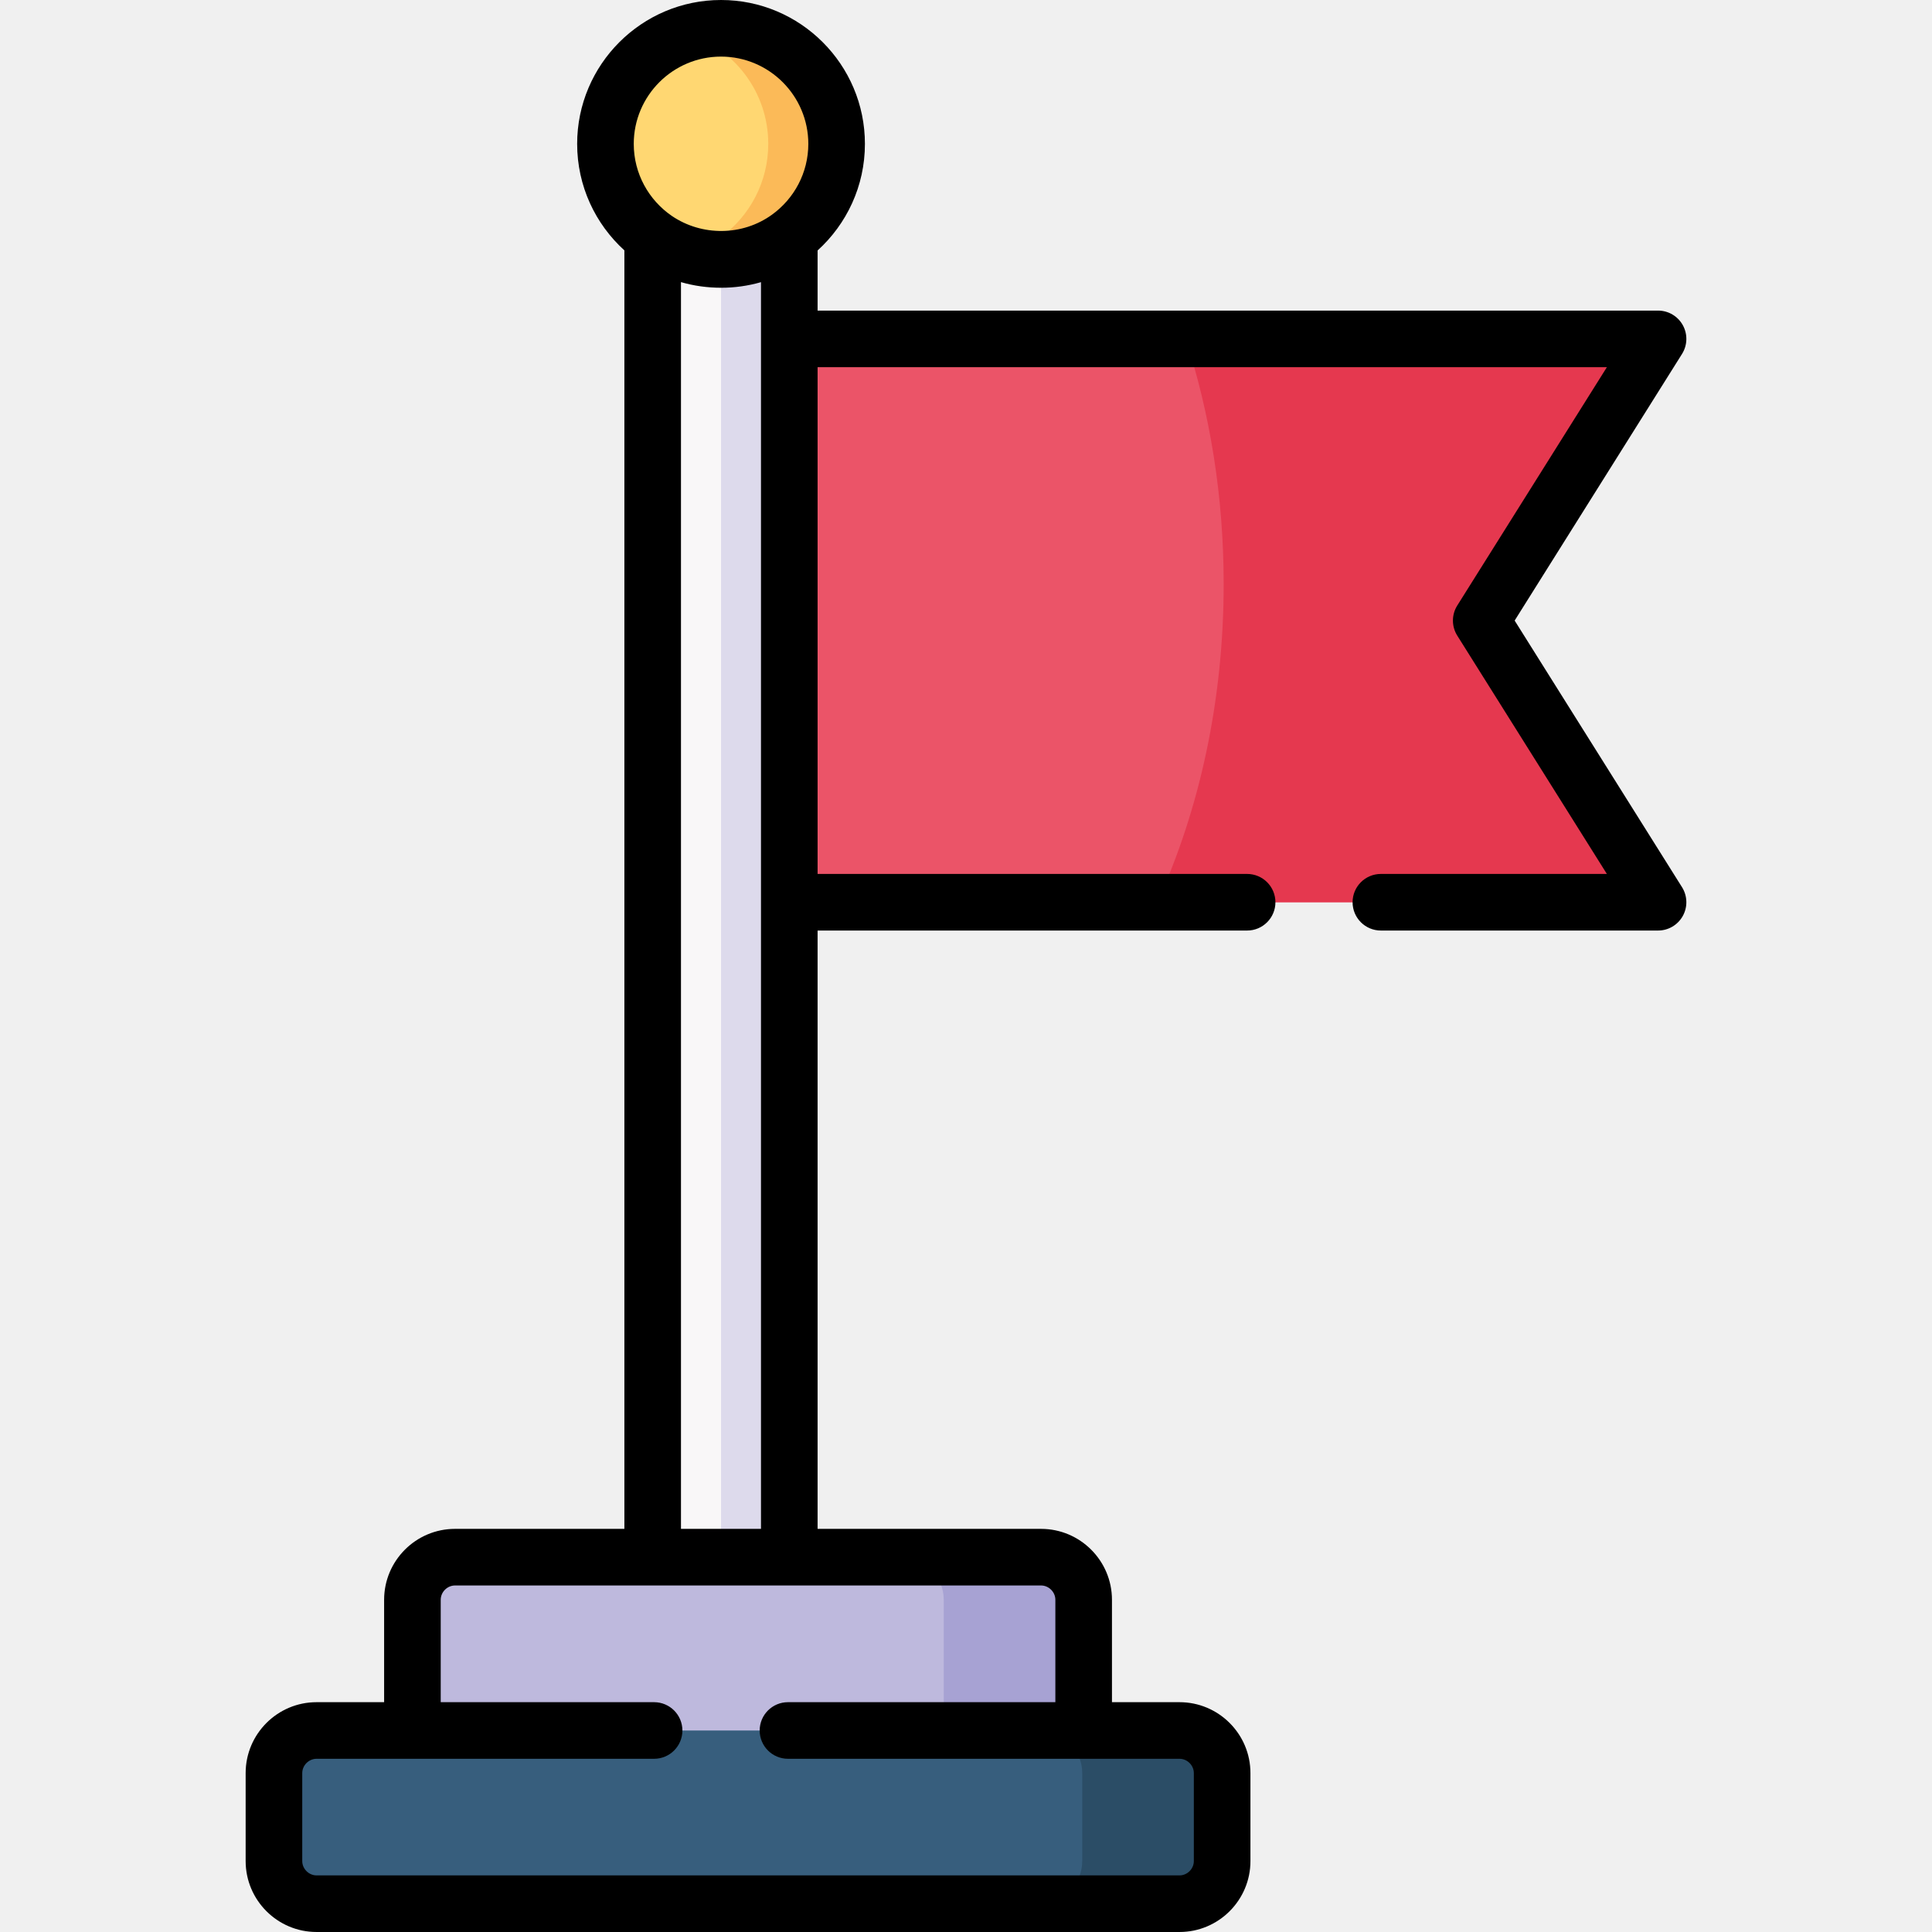
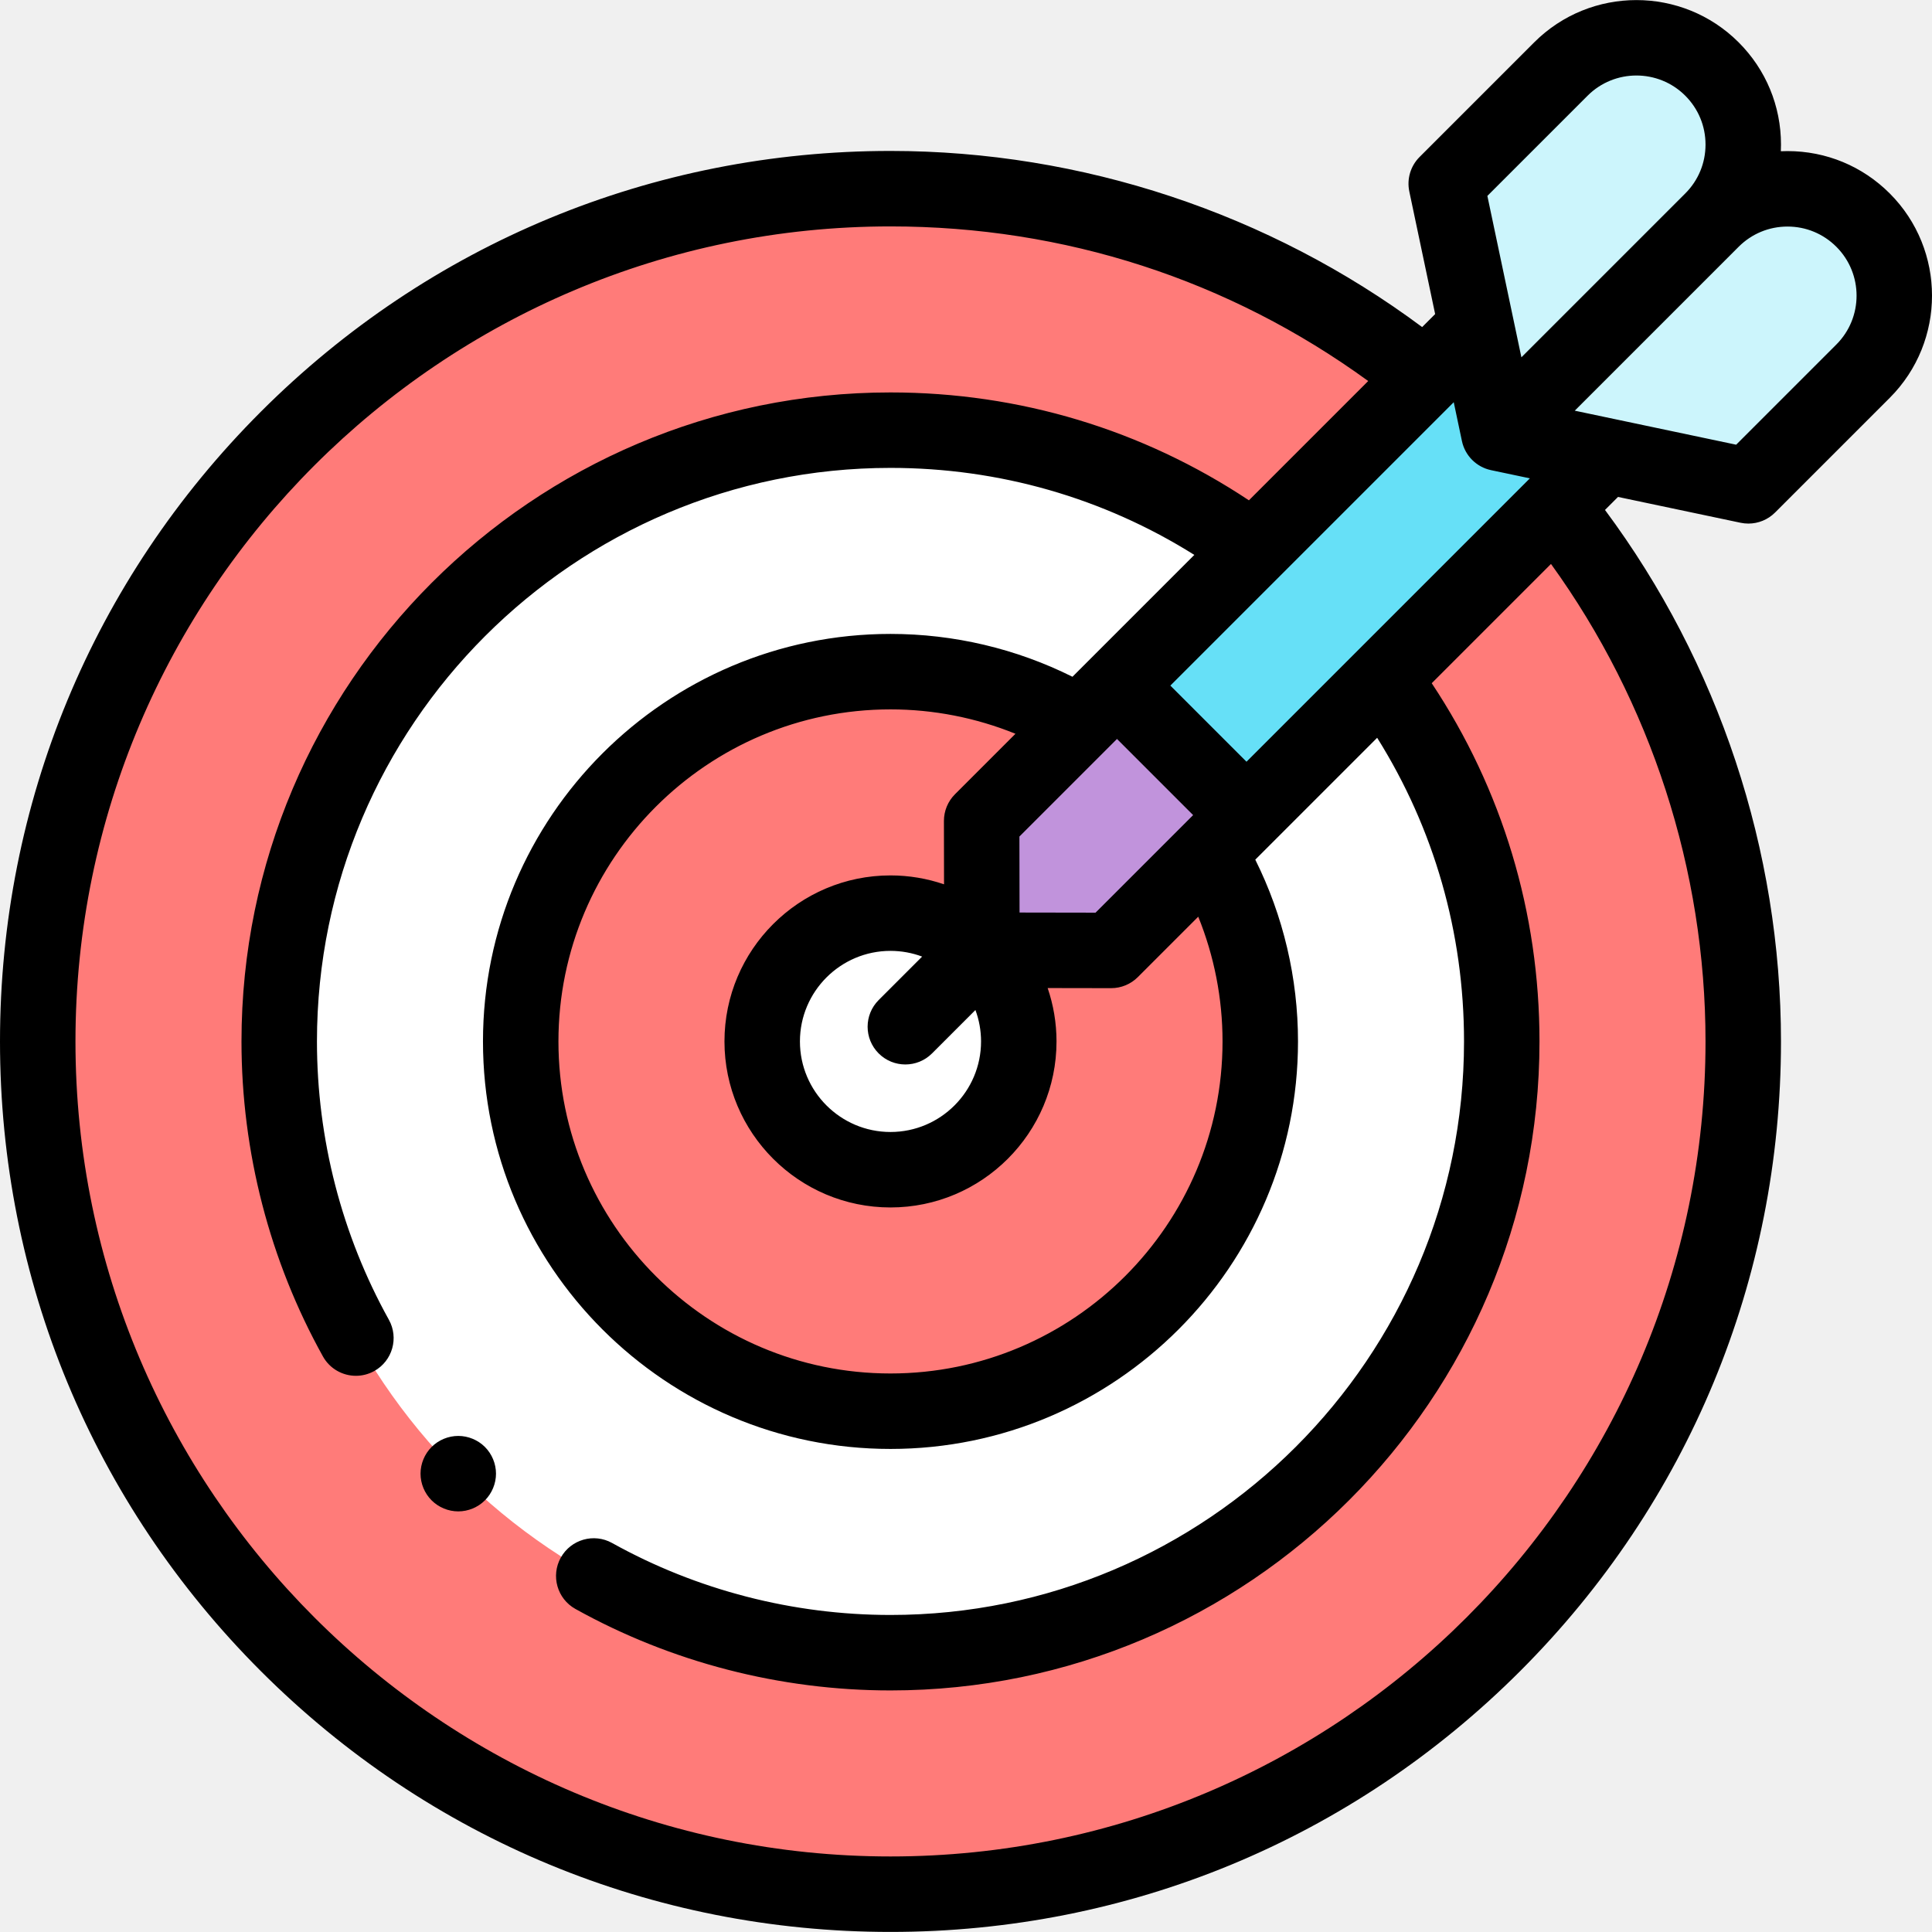
- <svg xmlns="http://www.w3.org/2000/svg" id="Capa_1" enable-background="new 0 0 512 512" height="512" viewBox="0 0 512 512" width="512">
-   <g>
-     <g>
-       <path clip-rule="evenodd" d="m172.966 422.915h36.204v-183.813-159.54-26.973c-5.052 3.716-11.323 5.923-18.088 5.923-6.794 0-13.036-2.207-18.117-5.923v370.326z" fill="#f9f7f8" fill-rule="evenodd" />
+ <svg xmlns="http://www.w3.org/2000/svg" id="Capa_1" enable-background="new 0 0 512.024 512.024" height="512" viewBox="0 0 512.024 512.024" width="512">
+   <g id="XMLID_35_">
+     <g id="XMLID_55_">
+       <circle id="XMLID_112_" cx="236" cy="276.003" fill="#ff7b79" r="226" />
    </g>
-     <g>
-       <path clip-rule="evenodd" d="m109.296 468.818h177.885v-44.858c0-6.213-5.081-11.294-11.294-11.294h-66.717-36.204-52.376c-6.213 0-11.294 5.081-11.294 11.294z" fill="#beb9dd" fill-rule="evenodd" />
+     <g id="XMLID_175_">
+       <circle id="XMLID_111_" cx="236" cy="276.003" fill="#fff" r="162" />
    </g>
-     <g>
-       <path clip-rule="evenodd" d="m287.182 458.598h-177.886-25.403c-6.213 0-11.294 5.081-11.294 11.294v23.314c0 6.213 5.081 11.294 11.294 11.294h228.693c6.213 0 11.294-5.081 11.294-11.294v-23.314c0-6.213-5.081-11.294-11.294-11.294z" fill="#375e7d" fill-rule="evenodd" />
+     <g id="XMLID_174_">
+       <circle id="XMLID_110_" cx="236" cy="276.003" fill="#ff7b79" r="98" />
    </g>
-     <g>
-       <path clip-rule="evenodd" d="m250.106 423.96v34.637h25.375 11.7v-34.637c0-6.213-5.081-11.294-11.294-11.294h-37.104c6.214 0 11.323 5.081 11.323 11.294z" fill="#a7a2d3" fill-rule="evenodd" />
+     <g id="XMLID_53_">
+       <circle id="XMLID_97_" cx="236" cy="276.003" fill="#fff" r="34" />
    </g>
-     <g>
-       <path clip-rule="evenodd" d="m287.182 458.598h-11.7c6.242 0 11.323 5.081 11.323 11.294v23.314c0 6.213-5.081 11.294-11.323 11.294h37.104c6.213 0 11.294-5.081 11.294-11.294v-23.314c0-6.213-5.081-11.294-11.294-11.294z" fill="#2b4d66" fill-rule="evenodd" />
+     <g id="XMLID_37_">
+       <g id="XMLID_168_">
+         <g id="XMLID_43_">
+           <path d="m293.563 127.208h134.016v48.535h-134.016z" fill="#66e0f7" transform="matrix(.707 -.707 .707 .707 -1.501 299.328)" />
+         </g>
+       </g>
+       <g id="XMLID_167_">
+         <path id="XMLID_96_" d="m294.48 251.885-34.259-.06-.06-34.259 35.868-35.869 34.32 34.32z" fill="#c193dc" />
+       </g>
+       <g id="XMLID_38_">
+         <g id="XMLID_42_">
+           <path id="XMLID_95_" d="m463.364 128.761-66.136-13.942 56.484-56.484c11.057-11.056 28.983-11.056 40.039 0 11.056 11.057 11.056 28.983 0 40.039z" fill="#ccf5fc" />
+         </g>
+         <g id="XMLID_41_">
+           <path id="XMLID_57_" d="m383.285 48.682 13.942 66.136 56.484-56.484c11.057-11.056 11.057-28.983 0-40.039-11.056-11.057-28.983-11.057-40.039 0z" fill="#ccf5fc" />
+         </g>
+       </g>
    </g>
-     <g>
-       <path clip-rule="evenodd" d="m209.17 239.102h230.231l-46.859-74.645 46.859-74.646h-230.231z" fill="#eb5468" fill-rule="evenodd" />
+     <g id="XMLID_118_">
+       <path id="XMLID_142_" d="m461.301 138.546c.685.145 1.376.215 2.062.215 2.624 0 5.176-1.034 7.071-2.929l30.387-30.387c14.938-14.938 14.938-39.244 0-54.181-7.235-7.236-16.856-11.222-27.091-11.222-.591 0-1.18.013-1.767.04.026-.586.039-1.176.039-1.767 0-10.234-3.984-19.854-11.221-27.091-14.938-14.938-39.244-14.938-54.182 0l-30.387 30.387c-2.39 2.391-3.411 5.827-2.714 9.134l6.849 32.49-3.447 3.447c-40.51-30.153-90.202-46.679-140.9-46.679-63.038 0-122.303 24.548-166.877 69.123-44.575 44.574-69.123 103.839-69.123 166.877s24.548 122.303 69.123 166.877c44.574 44.574 103.839 69.123 166.877 69.123s122.303-24.548 166.877-69.123c44.575-44.574 69.123-103.839 69.123-166.877 0-50.686-16.509-100.348-46.641-140.854l3.453-3.452zm-130.952 63.328-20.177-20.177 75.102-75.102 2.169 10.286c.817 3.877 3.846 6.905 7.723 7.722l10.286 2.168zm-6.349 74.129c0 48.523-39.477 88-88 88s-88-39.477-88-88 39.477-88 88-88c11.413 0 22.659 2.219 33.118 6.463l-16.028 16.028c-1.879 1.88-2.934 4.431-2.929 7.089l.029 16.781c-4.456-1.523-9.225-2.361-14.19-2.361-24.262 0-44 19.738-44 44s19.738 44 44 44 44-19.738 44-44c0-4.949-.833-9.704-2.347-14.147l16.81.029h.018c2.652 0 5.195-1.053 7.071-2.929l16.011-16.011c4.227 10.443 6.437 21.671 6.437 33.058zm-33.654-34.125-20.143-.035-.035-20.142 25.861-25.861 20.177 20.177zm-30.346 34.125c0 13.233-10.767 24-24 24s-24-10.767-24-24 10.767-24 24-24c2.949 0 5.774.538 8.386 1.515l-11.519 11.519c-3.905 3.905-3.905 10.237 0 14.142 1.953 1.953 4.512 2.929 7.071 2.929 2.56 0 5.118-.977 7.071-2.929l11.5-11.5c.963 2.595 1.491 5.399 1.491 8.324zm213.73-215.961c4.892 0 9.49 1.905 12.948 5.363 7.14 7.14 7.14 18.757 0 25.896l-26.555 26.555-42.776-9.017 43.429-43.43c.002-.002.003-.003.005-.005 3.46-3.457 8.059-5.362 12.949-5.362zm-52.987-34.675c7.139-7.141 18.758-7.14 25.897 0 3.459 3.458 5.363 8.057 5.363 12.948s-1.904 9.49-5.363 12.948c-.002.002-.003.003-.005.005l-43.429 43.429-9.018-42.776zm31.257 250.636c0 119.103-96.897 216-216 216s-216-96.897-216-216 96.897-216 216-216c46.123 0 89.664 14.138 126.604 40.977l-31.616 31.616c-28.181-18.728-60.846-28.593-94.988-28.593-94.841 0-172 77.159-172 172 0 29.222 7.463 58.087 21.581 83.476 1.828 3.288 5.235 5.142 8.748 5.142 1.645 0 3.312-.407 4.852-1.262 4.826-2.684 6.563-8.773 3.879-13.6-12.469-22.423-19.06-47.928-19.06-73.756 0-83.813 68.186-152 152-152 28.806 0 56.418 7.942 80.524 23.057l-32.297 32.297c-14.909-7.443-31.425-11.354-48.227-11.354-59.552 0-108 48.449-108 108s48.448 108 108 108 108-48.449 108-108c0-16.774-3.898-33.282-11.321-48.174l32.3-32.299c15.094 24.093 23.021 51.681 23.021 80.473 0 83.813-68.186 152-152 152-25.837 0-51.349-6.595-73.778-19.073-4.828-2.685-10.915-.949-13.601 3.878-2.685 4.826-.948 10.915 3.878 13.6 25.396 14.128 54.27 21.595 83.501 21.595 94.841 0 172-77.159 172-172 0-34.13-9.852-66.768-28.559-94.936l31.607-31.607c26.474 36.626 40.952 81.133 40.952 126.543z" />
+       <path id="XMLID_149_" d="m121.451 380.553c-2.64 0-5.21 1.07-7.07 2.93-1.859 1.86-2.93 4.44-2.93 7.07 0 2.64 1.07 5.21 2.93 7.07s4.431 2.93 7.07 2.93c2.63 0 5.21-1.07 7.07-2.93 1.859-1.86 2.93-4.44 2.93-7.07s-1.07-5.21-2.93-7.07-4.44-2.93-7.07-2.93z" />
    </g>
-     <g>
-       <path clip-rule="evenodd" d="m209.17 62.838c7.607-5.574 12.542-14.575 12.542-24.708 0-16.927-13.733-30.631-30.63-30.631-16.926 0-30.63 13.704-30.63 30.631 0 10.133 4.907 19.133 12.513 24.708 5.081 3.716 11.323 5.923 18.117 5.923 6.765 0 13.036-2.206 18.088-5.923z" fill="#ffd772" fill-rule="evenodd" />
-     </g>
-     <g>
-       <path clip-rule="evenodd" d="m439.401 89.811h-125.19c6.474 19.83 10.074 41.809 10.074 64.949 0 30.979-6.445 59.868-17.594 84.343h132.71l-46.859-74.646z" fill="#e5384f" fill-rule="evenodd" />
-     </g>
-     <g>
-       <path clip-rule="evenodd" d="m209.17 62.838c-5.052 3.716-11.323 5.923-18.088 5.923v21.049 149.292 173.564h18.088v-173.564-149.291z" fill="#dddaec" fill-rule="evenodd" />
-     </g>
-     <g>
-       <path clip-rule="evenodd" d="m191.082 68.761c6.765 0 13.036-2.207 18.088-5.923 7.607-5.574 12.542-14.575 12.542-24.708 0-16.927-13.733-30.631-30.63-30.631-3.165 0-6.213.465-9.058 1.365 12.484 3.861 21.572 15.504 21.572 29.266 0 10.133-4.936 19.133-12.513 24.708-2.751 1.99-5.813 3.553-9.058 4.558 2.93.898 5.992 1.365 9.057 1.365z" fill="#fbba58" fill-rule="evenodd" />
-     </g>
-     <path d="m401.398 164.457 44.356-70.659c1.45-2.311 1.531-5.229.211-7.617s-3.834-3.871-6.563-3.871h-222.732v-15.935c7.699-6.981 12.542-17.058 12.542-28.245 0-21.025-17.105-38.13-38.13-38.13s-38.13 17.105-38.13 38.13c0 11.174 4.831 21.24 12.514 28.22v338.815h-44.876c-10.363 0-18.794 8.431-18.794 18.794v27.137h-17.903c-10.363 0-18.794 8.431-18.794 18.794v23.314c0 10.363 8.431 18.794 18.794 18.794h228.692c10.363 0 18.794-8.431 18.794-18.794v-23.314c0-10.363-8.431-18.794-18.794-18.794h-17.903v-27.136c0-10.363-8.431-18.794-18.794-18.794h-59.218v-158.563h113.829c4.143 0 7.5-3.358 7.5-7.5s-3.357-7.5-7.5-7.5h-113.829v-134.292h209.168l-39.648 63.158c-1.53 2.438-1.53 5.537 0 7.976l39.648 63.158h-59.89c-4.143 0-7.5 3.358-7.5 7.5s3.357 7.5 7.5 7.5h73.453c2.729 0 5.243-1.482 6.563-3.871s1.239-5.306-.211-7.617zm-210.316-149.457c12.754 0 23.13 10.376 23.13 23.13 0 7.706-3.791 14.539-9.603 18.745-7.823 5.681-18.631 5.768-26.595.327-6.071-4.173-10.062-11.164-10.062-19.072 0-12.754 10.376-23.13 23.13-23.13zm88.6 408.96v27.137h-70.86c-4.143 0-7.5 3.358-7.5 7.5s3.357 7.5 7.5 7.5h103.764c2.057 0 3.794 1.737 3.794 3.794v23.314c0 2.057-1.737 3.794-3.794 3.794h-228.693c-2.057 0-3.794-1.737-3.794-3.794v-23.314c0-2.057 1.737-3.794 3.794-3.794h89.45c4.143 0 7.5-3.358 7.5-7.5s-3.357-7.5-7.5-7.5h-56.547v-27.137c0-2.057 1.737-3.794 3.794-3.794h155.298c2.056 0 3.794 1.738 3.794 3.794zm-99.216-18.794v-330.399c6.865 1.985 14.337 1.989 21.204.009v330.39z" />
  </g>
</svg>
